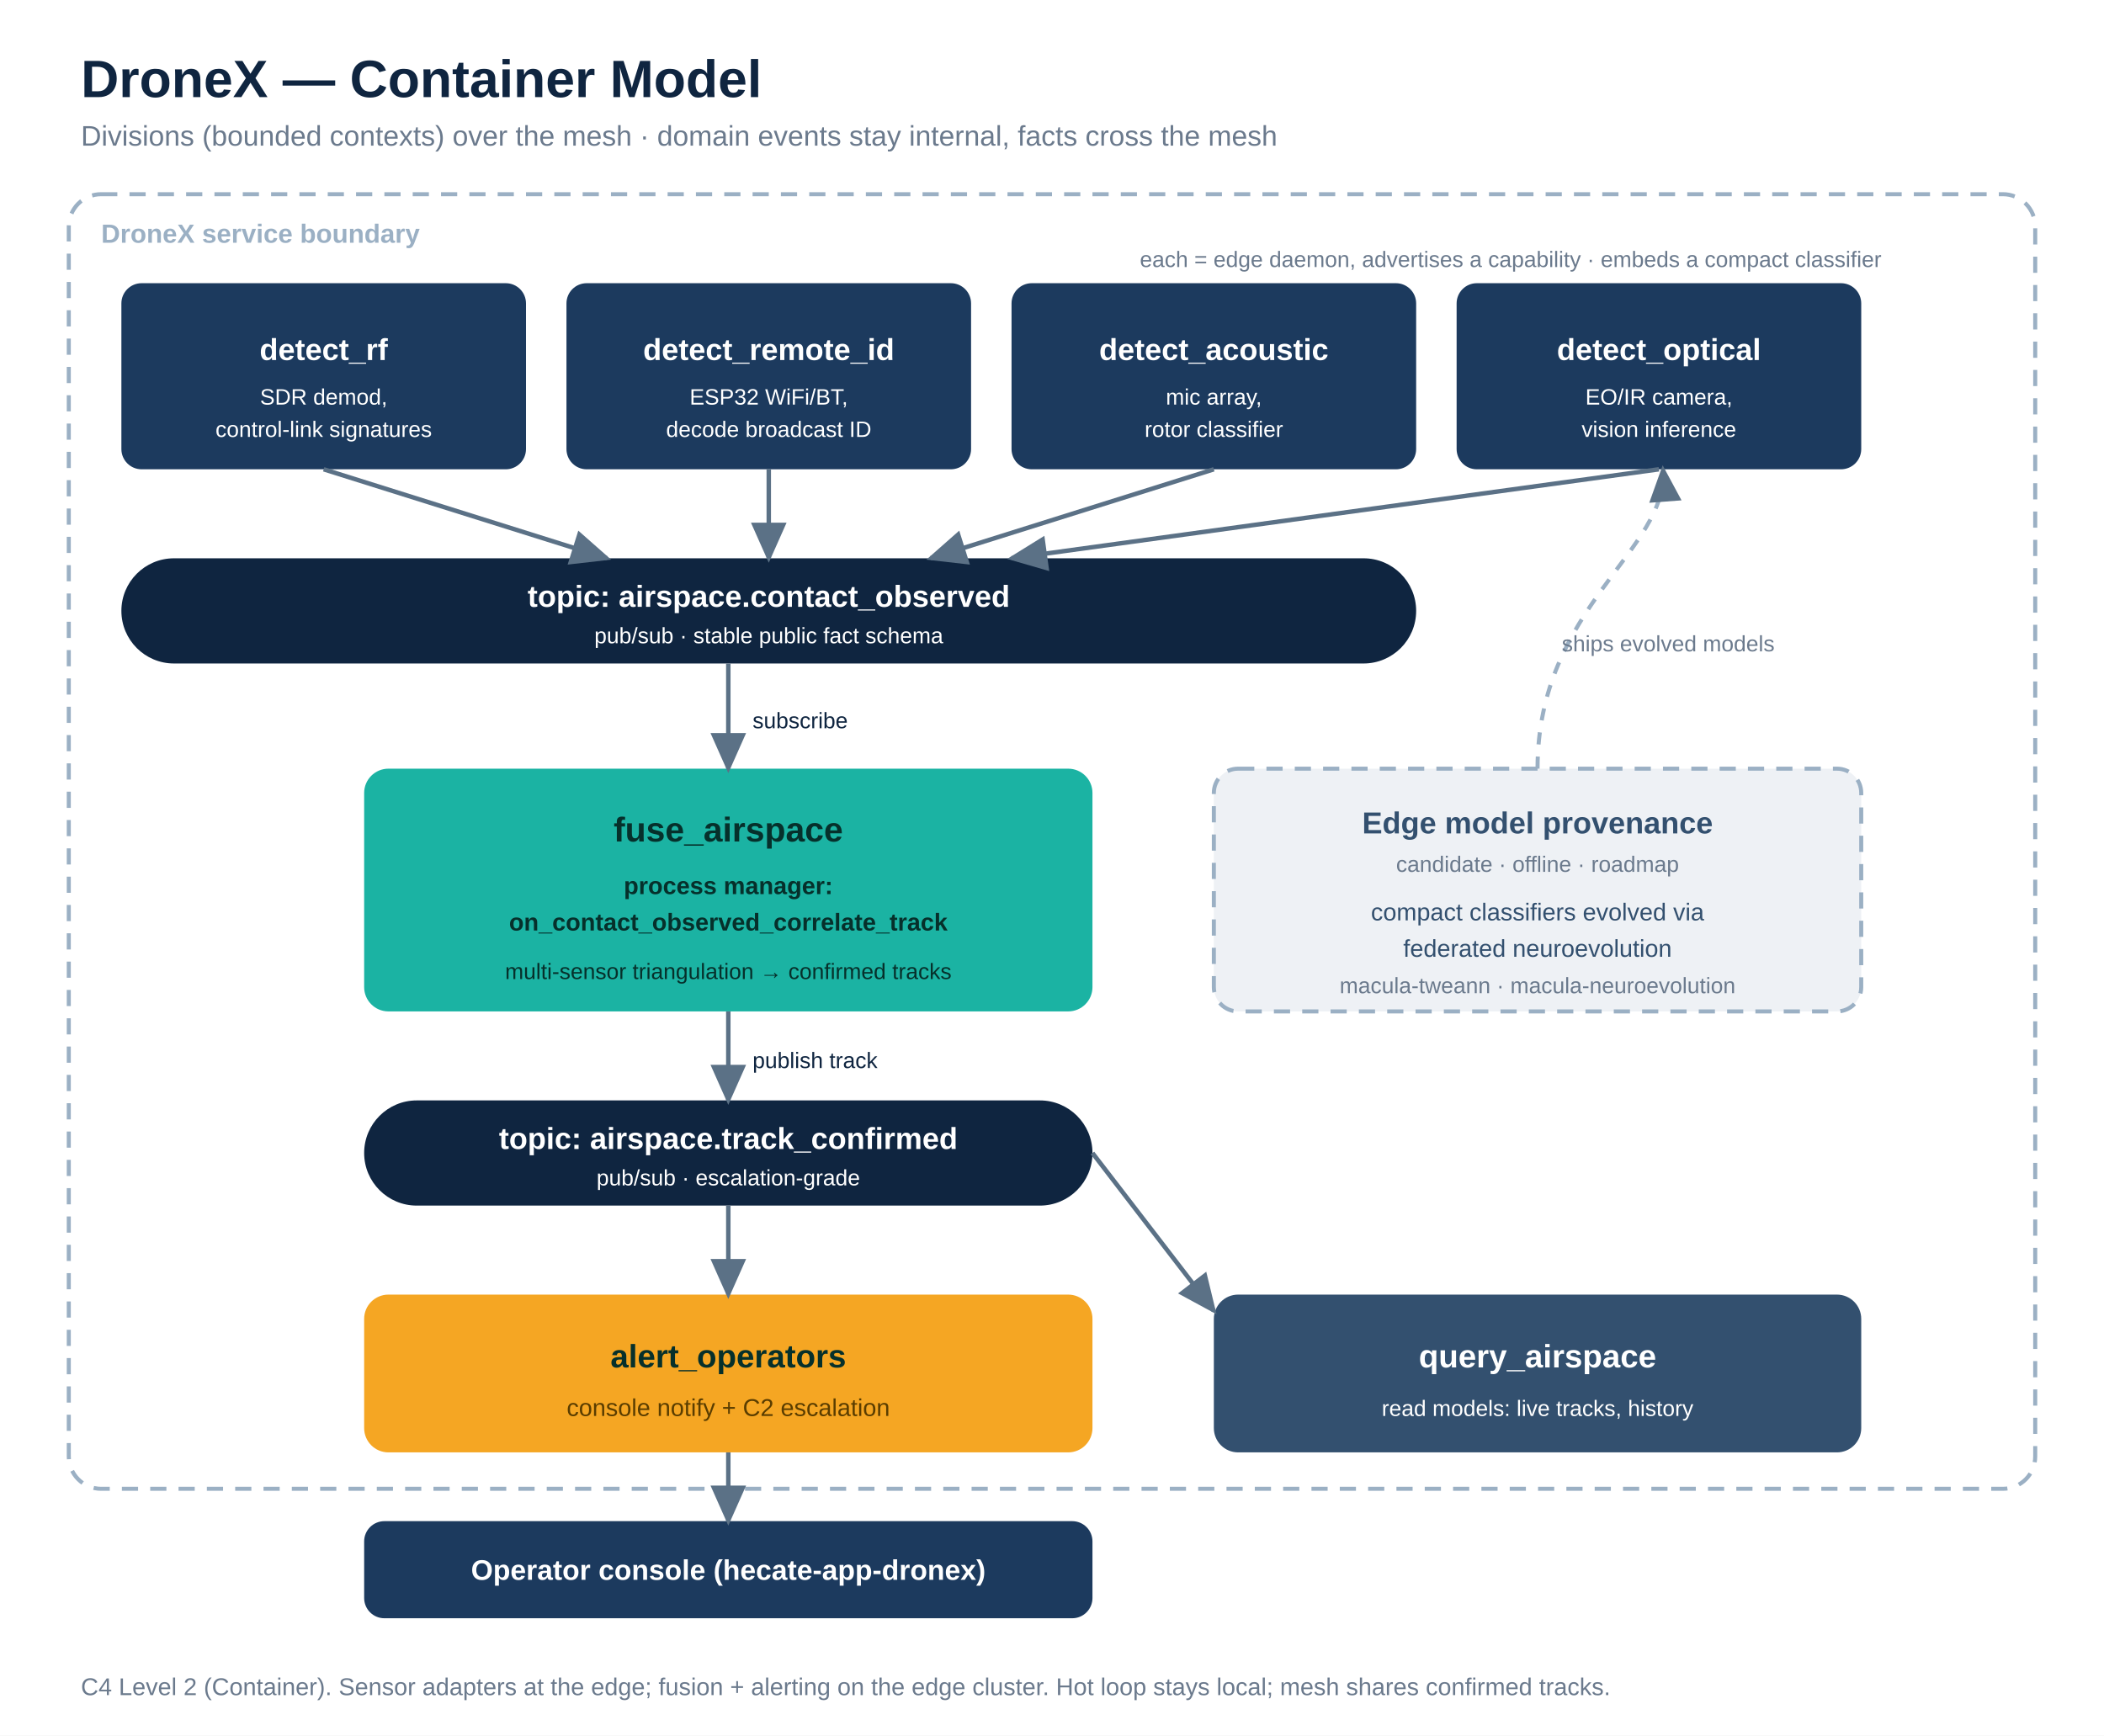
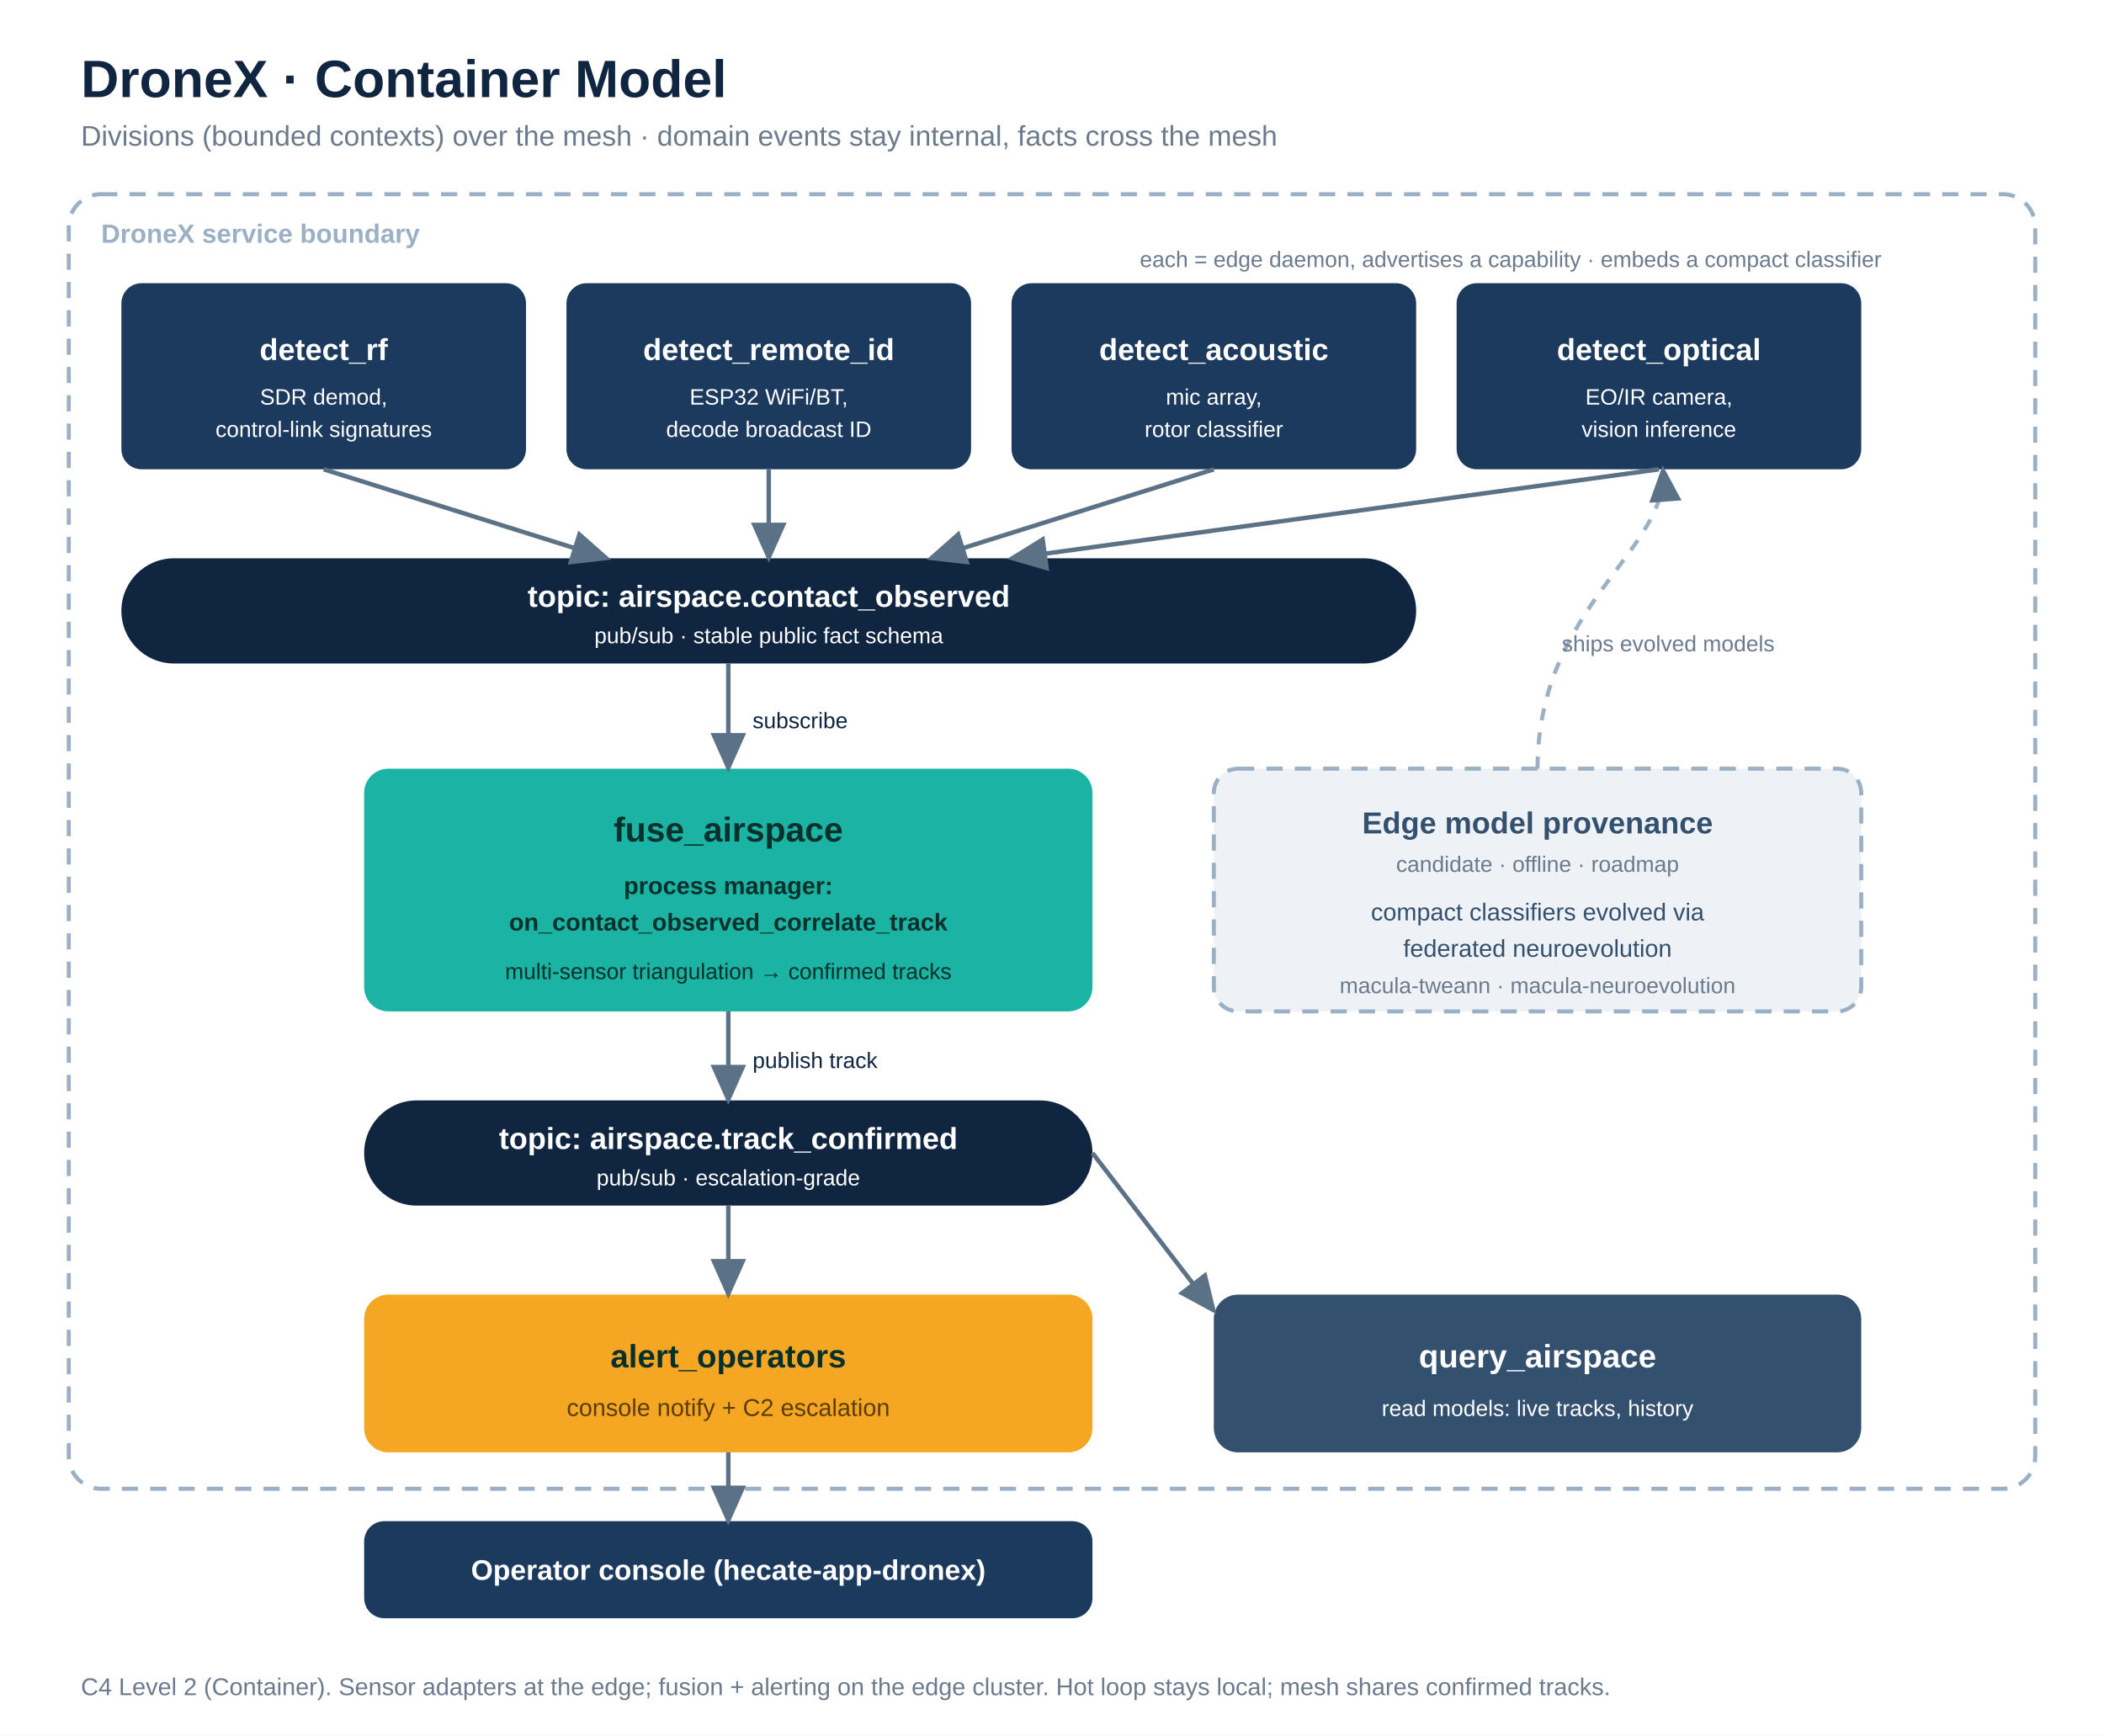
<svg xmlns="http://www.w3.org/2000/svg" viewBox="0 0 1040 858" font-family="'Helvetica Neue',Arial,sans-serif">
  <defs>
    <style>
      .title  { font-size:26px; font-weight:700; fill:#0f2540; }
      .sub    { font-size:14px; fill:#6b7a8d; }
      .bndy   { fill:none; stroke:#9bb0c4; stroke-width:2; stroke-dasharray:8 6; }
      .det    { fill:#1c3a5e; }
      .fuse   { fill:#1bb3a3; }
      .alert  { fill:#f5a623; }
      .topic  { fill:#0f2540; }
      .qry    { fill:#33506f; }
      .w      { fill:#ffffff; }
      .wb     { fill:#ffffff; font-weight:700; }
      .dk     { fill:#06302b; font-weight:700; }
      .mut    { font-size:11px; }
      .flow   { stroke:#5b7186; stroke-width:2.2; fill:none; }
      .ftnt   { font-size:12px; fill:#6b7a8d; }
    </style>
    <marker id="a2" markerWidth="11" markerHeight="11" refX="8" refY="4" orient="auto">
      <path d="M0,0 L9,4 L0,8 z" fill="#5b7186" />
    </marker>
  </defs>
  <rect width="1040" height="858" fill="#ffffff" />
-   <text x="40" y="48" class="title">DroneX — Container Model</text>
+   <text x="40" y="48" class="title">DroneX · Container Model</text>
  <text x="40" y="72" class="sub">Divisions (bounded contexts) over the mesh · domain events stay internal, facts cross the mesh</text>
  <rect x="34" y="96" width="972" height="640" rx="16" class="bndy" />
  <text x="50" y="120" font-size="13" fill="#9bb0c4" font-weight="700">DroneX service boundary</text>
  <g>
    <rect x="60" y="140" width="200" height="92" rx="10" class="det" />
    <text x="160" y="178" text-anchor="middle" class="wb" font-size="15">detect_rf</text>
    <text x="160" y="200" text-anchor="middle" class="w mut">SDR demod,</text>
    <text x="160" y="216" text-anchor="middle" class="w mut">control-link signatures</text>
    <rect x="280" y="140" width="200" height="92" rx="10" class="det" />
    <text x="380" y="178" text-anchor="middle" class="wb" font-size="15">detect_remote_id</text>
    <text x="380" y="200" text-anchor="middle" class="w mut">ESP32 WiFi/BT,</text>
    <text x="380" y="216" text-anchor="middle" class="w mut">decode broadcast ID</text>
    <rect x="500" y="140" width="200" height="92" rx="10" class="det" />
    <text x="600" y="178" text-anchor="middle" class="wb" font-size="15">detect_acoustic</text>
    <text x="600" y="200" text-anchor="middle" class="w mut">mic array,</text>
    <text x="600" y="216" text-anchor="middle" class="w mut">rotor classifier</text>
    <rect x="720" y="140" width="200" height="92" rx="10" class="det" />
    <text x="820" y="178" text-anchor="middle" class="wb" font-size="15">detect_optical</text>
    <text x="820" y="200" text-anchor="middle" class="w mut">EO/IR camera,</text>
    <text x="820" y="216" text-anchor="middle" class="w mut">vision inference</text>
  </g>
  <text x="930" y="132" text-anchor="end" class="mut" fill="#6b7a8d">each = edge daemon, advertises a capability · embeds a compact classifier</text>
  <rect x="60" y="276" width="640" height="52" rx="26" class="topic" />
  <text x="380" y="300" text-anchor="middle" class="wb" font-size="15">topic: airspace.contact_observed</text>
  <text x="380" y="318" text-anchor="middle" class="w mut">pub/sub · stable public fact schema</text>
  <rect x="180" y="380" width="360" height="120" rx="12" class="fuse" />
  <text x="360" y="416" text-anchor="middle" class="dk" font-size="17">fuse_airspace</text>
  <text x="360" y="442" text-anchor="middle" class="dk" font-size="12" font-weight="400">process manager:</text>
  <text x="360" y="460" text-anchor="middle" class="dk" font-size="12" font-weight="400">on_contact_observed_correlate_track</text>
  <text x="360" y="484" text-anchor="middle" font-size="11" fill="#06302b">multi-sensor triangulation → confirmed tracks</text>
  <rect x="600" y="380" width="320" height="120" rx="12" fill="#eef1f5" stroke="#9bb0c4" stroke-width="2" stroke-dasharray="8 6" />
  <text x="760" y="412" text-anchor="middle" font-size="15" font-weight="700" fill="#33506f">Edge model provenance</text>
  <text x="760" y="431" text-anchor="middle" font-size="11" fill="#6b7a8d">candidate · offline · roadmap</text>
  <text x="760" y="455" text-anchor="middle" font-size="12" fill="#33506f">compact classifiers evolved via</text>
  <text x="760" y="473" text-anchor="middle" font-size="12" fill="#33506f">federated neuroevolution</text>
  <text x="760" y="491" text-anchor="middle" font-size="11" fill="#6b7a8d">macula-tweann · macula-neuroevolution</text>
  <rect x="180" y="544" width="360" height="52" rx="26" class="topic" />
  <text x="360" y="568" text-anchor="middle" class="wb" font-size="15">topic: airspace.track_confirmed</text>
  <text x="360" y="586" text-anchor="middle" class="w mut">pub/sub · escalation-grade</text>
  <rect x="180" y="640" width="360" height="78" rx="12" class="alert" />
  <text x="360" y="676" text-anchor="middle" class="dk" font-size="16">alert_operators</text>
  <text x="360" y="700" text-anchor="middle" font-size="12" fill="#5a3d00">console notify + C2 escalation</text>
  <rect x="600" y="640" width="320" height="78" rx="12" class="qry" />
  <text x="760" y="676" text-anchor="middle" class="wb" font-size="16">query_airspace</text>
  <text x="760" y="700" text-anchor="middle" class="w mut" font-size="12">read models: live tracks, history</text>
  <rect x="180" y="752" width="360" height="48" rx="10" fill="#1c3a5e" />
  <text x="360" y="781" text-anchor="middle" class="wb" font-size="14">Operator console (hecate-app-dronex)</text>
  <path class="flow" marker-end="url(#a2)" d="M160,232 L300,276" />
  <path class="flow" marker-end="url(#a2)" d="M380,232 L380,276" />
  <path class="flow" marker-end="url(#a2)" d="M600,232 L460,276" />
  <path class="flow" marker-end="url(#a2)" d="M820,232 L500,276" />
  <path class="flow" marker-end="url(#a2)" d="M360,328 L360,380" />
  <text x="372" y="360" class="mut" fill="#0f2540">subscribe</text>
  <path marker-end="url(#a2)" d="M760,380 C760,300 825,272 822,232" fill="none" stroke="#9bb0c4" stroke-width="2" stroke-dasharray="6 6" />
  <text x="772" y="322" class="mut" fill="#6b7a8d">ships evolved models</text>
  <path class="flow" marker-end="url(#a2)" d="M360,500 L360,544" />
  <text x="372" y="528" class="mut" fill="#0f2540">publish track</text>
  <path class="flow" marker-end="url(#a2)" d="M360,596 L360,640" />
  <path class="flow" marker-end="url(#a2)" d="M540,570 L600,648" />
  <path class="flow" marker-end="url(#a2)" d="M360,718 L360,752" />
  <text x="40" y="838" class="ftnt" fill="#6b7a8d">C4 Level 2 (Container). Sensor adapters at the edge; fusion + alerting on the edge cluster. Hot loop stays local; mesh shares confirmed tracks.</text>
</svg>
